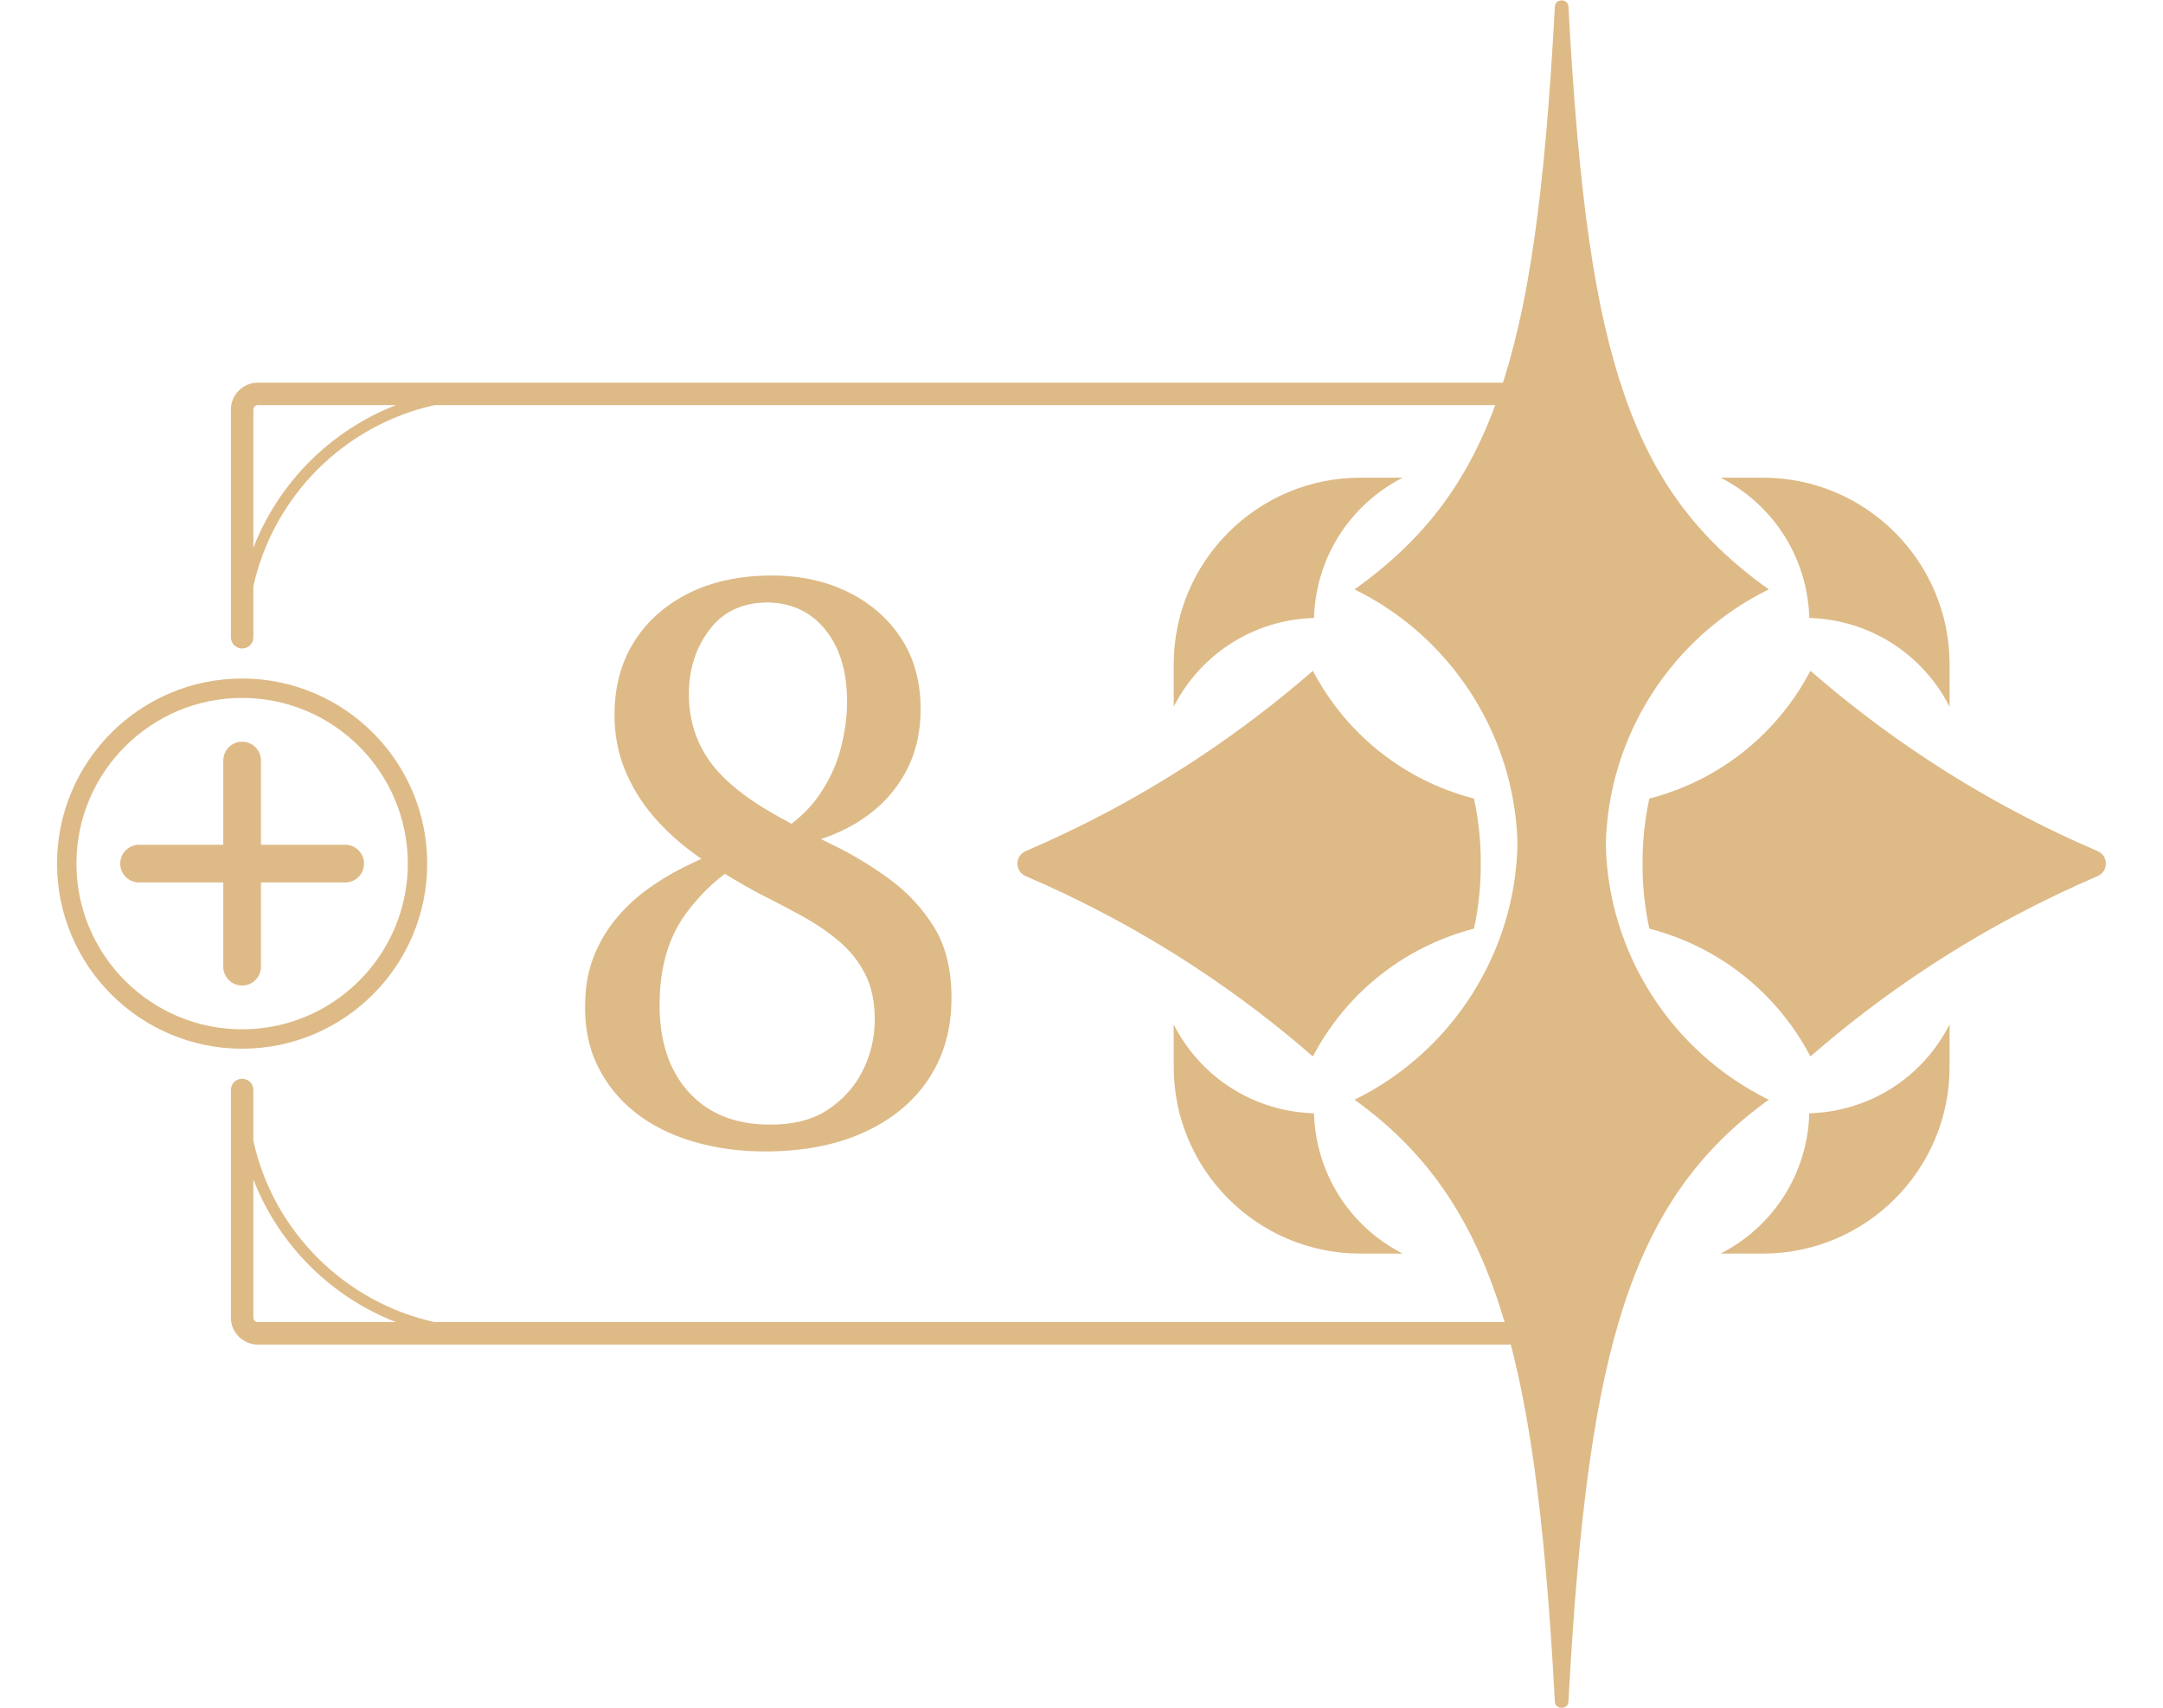
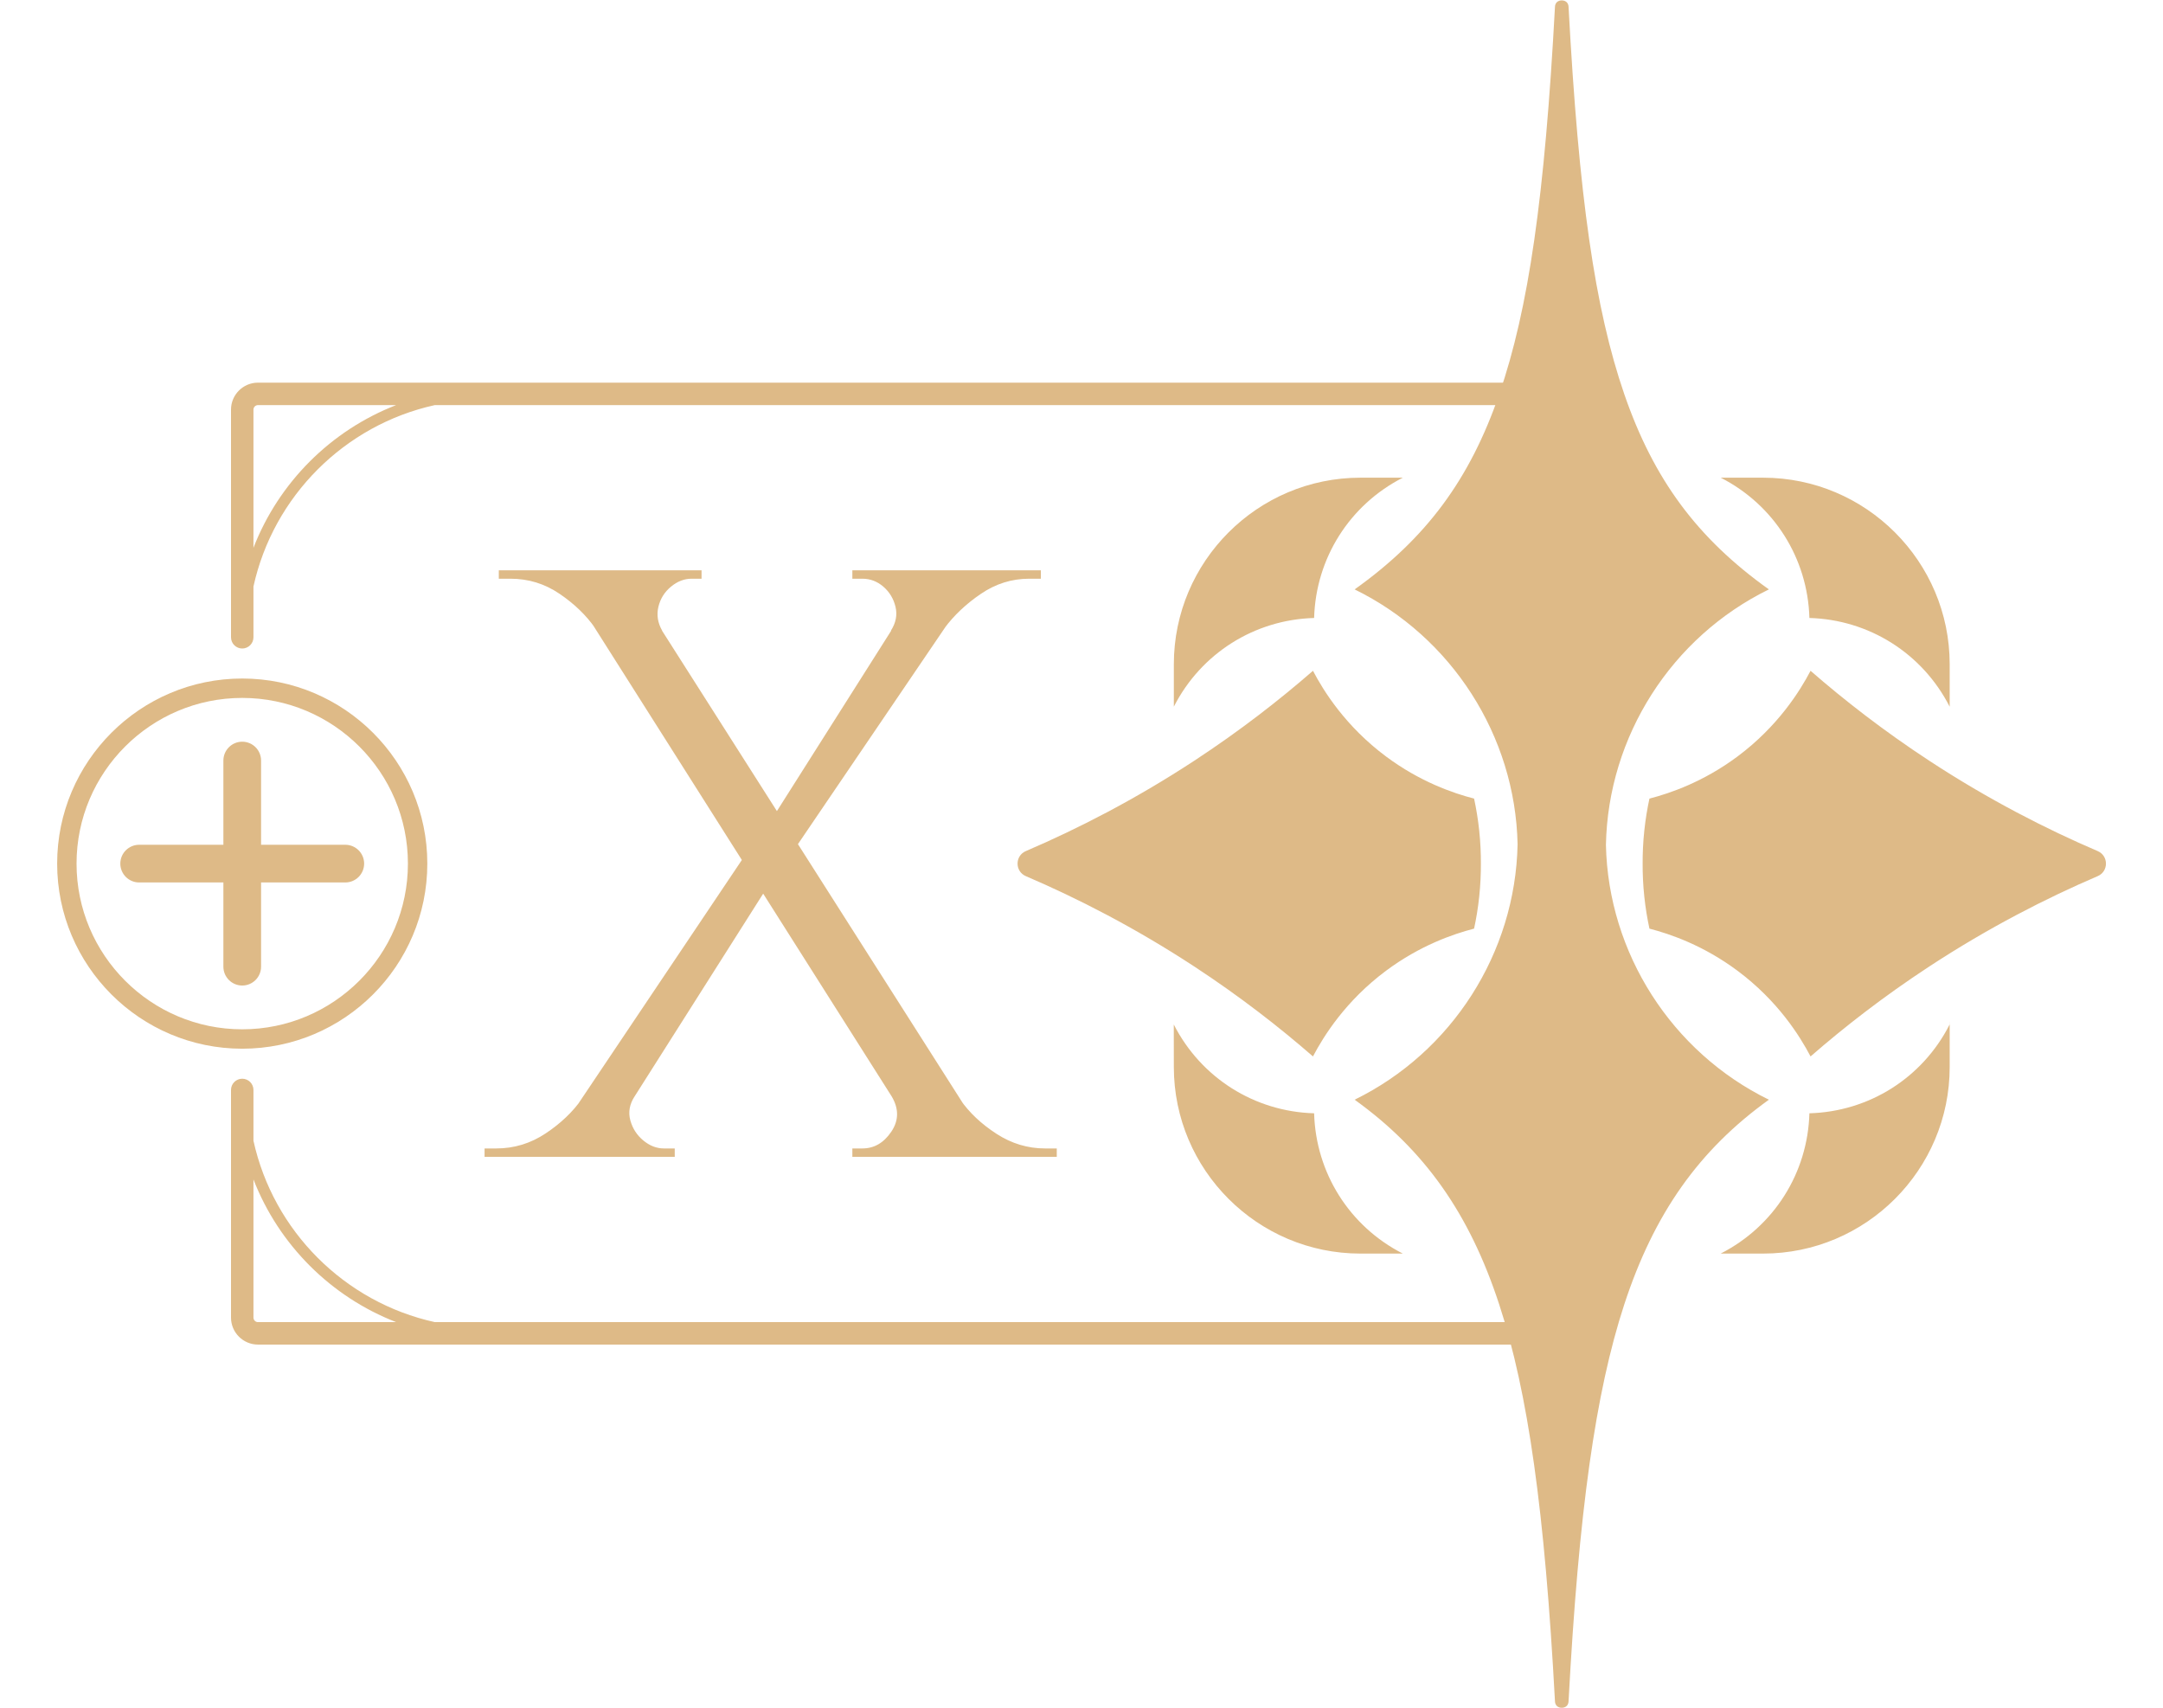
<svg xmlns="http://www.w3.org/2000/svg" xmlns:ns1="https://www.affinity.studio/" width="100%" height="100%" viewBox="0 0 4957 3914" version="1.1" xml:space="preserve" style="fill-rule:evenodd;clip-rule:evenodd;stroke-linejoin:round;stroke-miterlimit:2;">
-   <g transform="matrix(1,0,0,1,-39472,-20085)">
-     <g id="Prowess-Plus-8" ns1:id="Prowess Plus 8" transform="matrix(4.398482,0,0,4.166667,39472.112,20085.889)">
+   <g transform="matrix(1,0,0,1,-50828,-20085)">
+     <g id="Prowess-Plus-X" ns1:id="Prowess Plus X" transform="matrix(4.398482,0,0,4.166667,50828.36,20085.889)">
      <rect x="0" y="0" width="1126.87" height="939.043" style="fill:none;" />
      <clipPath id="_clip1">
        <rect x="0" y="0" width="1126.87" height="939.043" />
      </clipPath>
      <g clip-path="url(#_clip1)">
-         <g id="_--8-Prowess" ns1:id="+ 8 Prowess" transform="matrix(0.947296,0,0,1,29.69504,0)">
-           <g id="Inline-Frame" ns1:id="Inline Frame" transform="matrix(1,0,0,1,107.9718,225.0764)">
+         <g id="_--9-Prowess" ns1:id="+ 9 Prowess" transform="matrix(0.947296,0,0,1,29.69504,0)">
+           <g id="Inline-Modifier" ns1:id="Inline Modifier" transform="matrix(1,0,0,1,107.9718,225.0764)">
            <path d="M0,499.368L0,423.377C13.936,459.297 42.561,487.922 78.48,501.856L2.49,501.856C1.117,501.856 0,500.741 0,499.368M696.959,501.856L99.751,501.856C50.095,490.921 10.932,451.756 0,402.099L0,374.164C0,370.754 -2.764,367.989 -6.174,367.989C-9.584,367.989 -12.348,370.754 -12.348,374.164L-12.348,499.368C-12.348,507.549 -5.692,514.206 2.49,514.206L696.959,514.206C700.369,514.206 703.133,511.441 703.133,508.032C703.133,504.621 700.369,501.856 696.959,501.856M2.49,-2.49L78.48,-2.49C42.561,11.446 13.936,40.071 0,75.99L0,0C0,-1.373 1.117,-2.49 2.49,-2.49M-6.174,131.379C-2.764,131.379 0,128.614 0,125.205L0,97.269C10.932,47.612 50.095,8.446 99.751,-2.49L700.046,-2.49C703.456,-2.49 706.221,-5.254 706.221,-8.664C706.221,-12.073 703.456,-14.838 700.046,-14.838L2.49,-14.838C-5.692,-14.838 -12.348,-8.182 -12.348,0L-12.348,125.205C-12.348,128.614 -9.584,131.379 -6.174,131.379" style="fill:rgb(222,186,135);fill-rule:nonzero;" />
          </g>
          <g id="_--Modifier" ns1:id="+ Modifier">
            <g transform="matrix(1,0,0,1,158.4851,485.1238)">
              <path d="M0,-20.728L-46.323,-20.728L-46.323,-67.051C-46.323,-72.772 -50.963,-77.416 -56.688,-77.416C-62.412,-77.416 -67.052,-72.772 -67.052,-67.051L-67.052,-20.728L-113.375,-20.728C-119.096,-20.728 -123.74,-16.088 -123.74,-10.364C-123.74,-4.639 -119.096,0.001 -113.375,0.001L-67.052,0.001L-67.052,46.324C-67.052,52.045 -62.412,56.688 -56.688,56.688C-50.963,56.688 -46.323,52.045 -46.323,46.324L-46.323,0.001L0,0.001C5.72,0.001 10.364,-4.639 10.364,-10.364C10.364,-16.088 5.72,-20.728 0,-20.728" style="fill:rgb(222,186,135);fill-rule:nonzero;" />
            </g>
            <g transform="matrix(1,0,0,1,101.7976,565.8884)">
              <path d="M0,-182.257C-50.247,-182.257 -91.129,-141.377 -91.129,-91.128C-91.129,-40.88 -50.247,0.001 0,0.001C50.247,0.001 91.129,-40.88 91.129,-91.128C91.129,-141.377 50.247,-182.257 0,-182.257M0,10.67C-56.132,10.67 -101.798,-34.996 -101.798,-91.128C-101.798,-147.26 -56.132,-192.927 0,-192.927C56.132,-192.927 101.798,-147.26 101.798,-91.128C101.798,-34.996 56.132,10.67 0,10.67" style="fill:rgb(222,186,135);fill-rule:nonzero;" />
            </g>
          </g>
-           <g id="_8-" ns1:id="8 " transform="matrix(1,0,0,1,306.6115,556.2094)">
-             <path d="M0,-163.302C0,-178.38 3.48,-191.582 10.441,-202.894C17.402,-214.206 27.192,-223.125 39.81,-229.651C52.426,-236.177 67.287,-239.583 84.404,-239.875C100.353,-240.161 114.642,-237.333 127.259,-231.391C139.876,-225.443 149.883,-216.959 157.279,-205.939C164.676,-194.913 168.373,-181.718 168.373,-166.348C168.373,-153.295 165.545,-141.616 159.89,-131.324C154.233,-121.025 146.253,-112.466 135.961,-105.655C125.661,-98.836 113.697,-94.125 100.066,-91.515L87.449,-96.736C97.892,-102.827 106.008,-109.931 111.813,-118.054C117.612,-126.171 121.746,-134.805 124.214,-143.941C126.674,-153.078 127.912,-161.997 127.912,-170.698C127.912,-186.939 123.996,-199.991 116.164,-209.855C108.333,-219.712 97.742,-224.79 84.404,-225.083C70.481,-225.083 59.748,-220.079 52.209,-210.072C44.663,-200.066 40.896,-188.244 40.896,-174.614C40.896,-165.328 42.637,-156.701 46.117,-148.727C49.599,-140.746 54.962,-133.425 62.216,-126.756C69.462,-120.08 78.599,-113.704 89.625,-107.613C98.904,-102.392 109.054,-97.096 120.08,-91.732C131.1,-86.362 141.542,-80.053 151.405,-72.807C161.263,-65.553 169.387,-56.777 175.77,-46.485C182.146,-36.186 185.342,-23.208 185.342,-7.545C185.342,9.572 181.133,24.432 172.725,37.049C164.309,49.667 152.418,59.456 137.048,66.417C121.671,73.378 103.548,76.859 82.664,76.859C68.741,76.859 55.614,75.044 43.29,71.42C30.958,67.797 20.299,62.433 11.312,55.323C2.318,48.219 -4.644,39.517 -9.572,29.218C-14.507,18.926 -16.683,7.104 -16.098,-6.24C-15.813,-15.227 -14.215,-23.351 -11.313,-30.604C-8.416,-37.851 -4.568,-44.452 0.218,-50.4C5.003,-56.342 10.584,-61.712 16.968,-66.498C23.345,-71.284 30.306,-75.56 37.852,-79.333C45.391,-83.099 53.079,-86.58 60.91,-89.774L73.527,-84.119C60.183,-76.865 48.796,-66.858 39.374,-54.099C29.945,-41.332 25.085,-25.091 24.799,-5.37C24.507,15.228 29.652,31.543 40.244,43.576C50.829,55.615 65.403,61.781 83.969,62.066C97.307,62.358 108.259,59.748 116.817,54.235C125.369,48.729 131.896,41.55 136.396,32.699C140.889,23.854 143.139,14.358 143.139,4.201C143.139,-5.656 141.324,-14.072 137.701,-21.033C134.07,-27.994 129.217,-34.01 123.126,-39.088C117.035,-44.16 110.142,-48.803 102.46,-53.011C94.771,-57.212 86.865,-61.345 78.748,-65.41C68.592,-70.917 58.803,-76.79 49.381,-83.031C39.952,-89.265 31.543,-96.369 24.146,-104.35C16.75,-112.324 10.877,-121.243 6.526,-131.106C2.176,-140.964 0,-151.698 0,-163.302" style="fill:rgb(222,186,135);fill-rule:nonzero;" />
+           <g transform="matrix(0.24,0,0,0.272918,-12437.109,-10721.678)">
+             <path d="M53119.52,40433.9L53973.92,41614.103L53820.32,41614.103L52969.76,40433.9L53119.52,40433.9ZM53144.48,41494.225C53132.96,41509.984 53129.76,41526.024 53134.88,41542.345C53140,41558.666 53149.92,41572.174 53164.64,41582.867C53179.36,41593.56 53195.04,41598.907 53211.68,41598.907L53236.64,41598.907L53236.64,41615.791L52800.8,41615.791L52800.8,41598.907L52827.68,41598.907C52868.64,41598.907 52906.4,41588.776 52940.96,41568.516C52975.52,41548.255 53003.04,41525.179 53023.52,41499.29L53144.48,41494.225ZM53413.28,40987.7L53457.44,41060.302L53058.08,41614.103L52935.2,41614.103L53413.28,40987.7ZM53733.92,41494.225L53891.36,41500.979C53911.84,41526.868 53939.36,41549.662 53973.92,41569.36C54008.48,41589.058 54045.6,41598.907 54085.28,41598.907L54112.16,41598.907L54112.16,41615.791L53643.68,41615.791L53643.68,41598.907L53666.72,41598.907C53693.6,41598.907 53715.68,41587.651 53732.96,41565.139C53750.24,41542.626 53750.56,41518.989 53733.92,41494.225ZM53298.08,40433.9L53298.08,40450.784L53275.04,40450.784C53258.4,40450.784 53242.72,40456.131 53228,40466.824C53213.28,40477.517 53203.68,40491.024 53199.2,40507.346C53194.72,40523.667 53197.6,40539.707 53207.84,40555.466L53054.24,40550.4C53033.76,40524.511 53006.56,40501.436 52972.64,40481.175C52938.72,40460.914 52901.28,40450.784 52860.32,40450.784L52833.44,40450.784L52833.44,40433.9L53298.08,40433.9ZM53945.12,40433.9L53493.92,41018.092L53428.64,40977.57L53820.32,40433.9L53945.12,40433.9ZM54075.68,40433.9L54075.68,40450.784L54048.8,40450.784C54009.12,40450.784 53972.32,40460.914 53938.4,40481.175C53904.48,40501.436 53876.64,40524.511 53854.88,40550.4L53732,40555.466C53743.52,40539.707 53747.04,40523.667 53742.56,40507.346C53738.08,40491.024 53728.8,40477.517 53714.72,40466.824C53700.64,40456.131 53684.64,40450.784 53666.72,40450.784L53643.68,40450.784L53643.68,40433.9L54075.68,40433.9Z" style="fill:rgb(222,186,135);fill-rule:nonzero;" />
          </g>
          <g id="Prowess-Icon" ns1:id="Prowess Icon" transform="matrix(1,0,0,1,1040.889,377.3418)">
            <path d="M0,184.359L0,185.962L-0.032,185.962C-14.943,215.304 -44.35,233.807 -77.123,234.737C-78.053,267.512 -96.556,296.918 -125.931,311.893L-102.585,311.893C-46.018,311.893 0.032,265.842 0.032,209.276L0.032,184.359L0,184.359ZM-349.54,234.737C-382.313,233.807 -411.687,215.304 -426.695,185.962L-426.727,185.962L-426.695,209.276C-426.695,265.842 -380.645,311.893 -324.078,311.893L-300.765,311.893C-330.106,296.918 -348.61,267.512 -349.54,234.737M-324.078,-114.835C-380.645,-114.835 -426.695,-68.784 -426.695,-12.218L-426.695,11.096C-411.72,-18.246 -382.313,-36.75 -349.54,-37.68C-348.61,-70.452 -330.106,-99.827 -300.765,-114.835L-324.078,-114.835ZM-102.585,-114.835L-125.898,-114.835C-96.556,-99.86 -78.053,-70.452 -77.123,-37.68C-44.35,-36.75 -14.943,-18.246 0.032,11.128L0.032,-12.218C0.032,-68.784 -46.018,-114.835 -102.585,-114.835M-508.1,90.53C-514.158,93.126 -514.158,101.711 -508.1,104.307C-479.912,116.39 -448.293,132.482 -415.385,154.052C-390.239,170.534 -368.572,187.44 -350.17,203.468C-344.346,192.367 -332.272,172.94 -309.974,156.33C-291.287,142.409 -273.046,136.147 -261.559,133.178C-260.42,127.916 -259.414,122.023 -258.732,115.572C-258.036,108.986 -257.791,102.896 -257.815,97.418C-257.791,91.941 -258.036,85.851 -258.732,79.265C-259.414,72.814 -260.42,66.921 -261.559,61.659C-273.046,58.69 -291.287,52.428 -309.974,38.507C-332.272,21.897 -344.346,2.47 -350.17,-8.631C-368.572,7.397 -390.239,24.303 -415.385,40.785C-448.293,62.355 -479.912,78.447 -508.1,90.53M-11.278,40.785C-36.425,24.303 -58.092,7.397 -76.493,-8.631C-82.317,2.47 -94.391,21.897 -116.69,38.507C-135.376,52.428 -153.617,58.69 -165.105,61.659C-166.243,66.921 -167.249,72.814 -167.931,79.265C-168.628,85.851 -168.872,91.941 -168.848,97.418C-168.872,102.896 -168.628,108.986 -167.931,115.572C-167.249,122.023 -166.243,127.916 -165.105,133.178C-153.617,136.147 -135.376,142.409 -116.69,156.33C-94.391,172.94 -82.317,192.367 -76.493,203.468C-58.092,187.44 -36.425,170.534 -11.278,154.052C21.63,132.482 53.249,116.39 81.437,104.307C87.495,101.711 87.495,93.126 81.437,90.53C53.249,78.447 21.63,62.355 -11.278,40.785M-99.41,227.265C-137.924,254.94 -162.584,289.893 -178.971,339.919C-194.812,388.374 -203.983,453.632 -209.595,558.142C-209.756,561.54 -212.738,561.701 -213.348,561.701C-213.925,561.701 -216.907,561.54 -217.067,558.142C-222.679,453.632 -231.851,388.374 -247.724,339.919C-264.079,289.926 -288.739,254.94 -327.253,227.265C-273.795,201.098 -238.809,146.582 -237.623,86.745C-238.906,27.129 -273.891,-27.289 -327.253,-53.393C-287.809,-81.516 -263.887,-113.905 -247.724,-160.756C-231.562,-207.639 -222.679,-269.37 -217.067,-373.814C-216.907,-377.181 -213.925,-377.342 -213.348,-377.342C-212.738,-377.342 -209.756,-377.181 -209.595,-373.814C-203.983,-269.37 -195.101,-207.639 -178.939,-160.756C-162.776,-113.905 -138.854,-81.516 -99.41,-53.393C-152.867,-27.225 -187.854,27.258 -189.04,87.13C-187.757,146.743 -152.772,201.13 -99.41,227.265" style="fill:rgb(222,186,135);fill-rule:nonzero;" />
          </g>
        </g>
      </g>
    </g>
  </g>
</svg>
